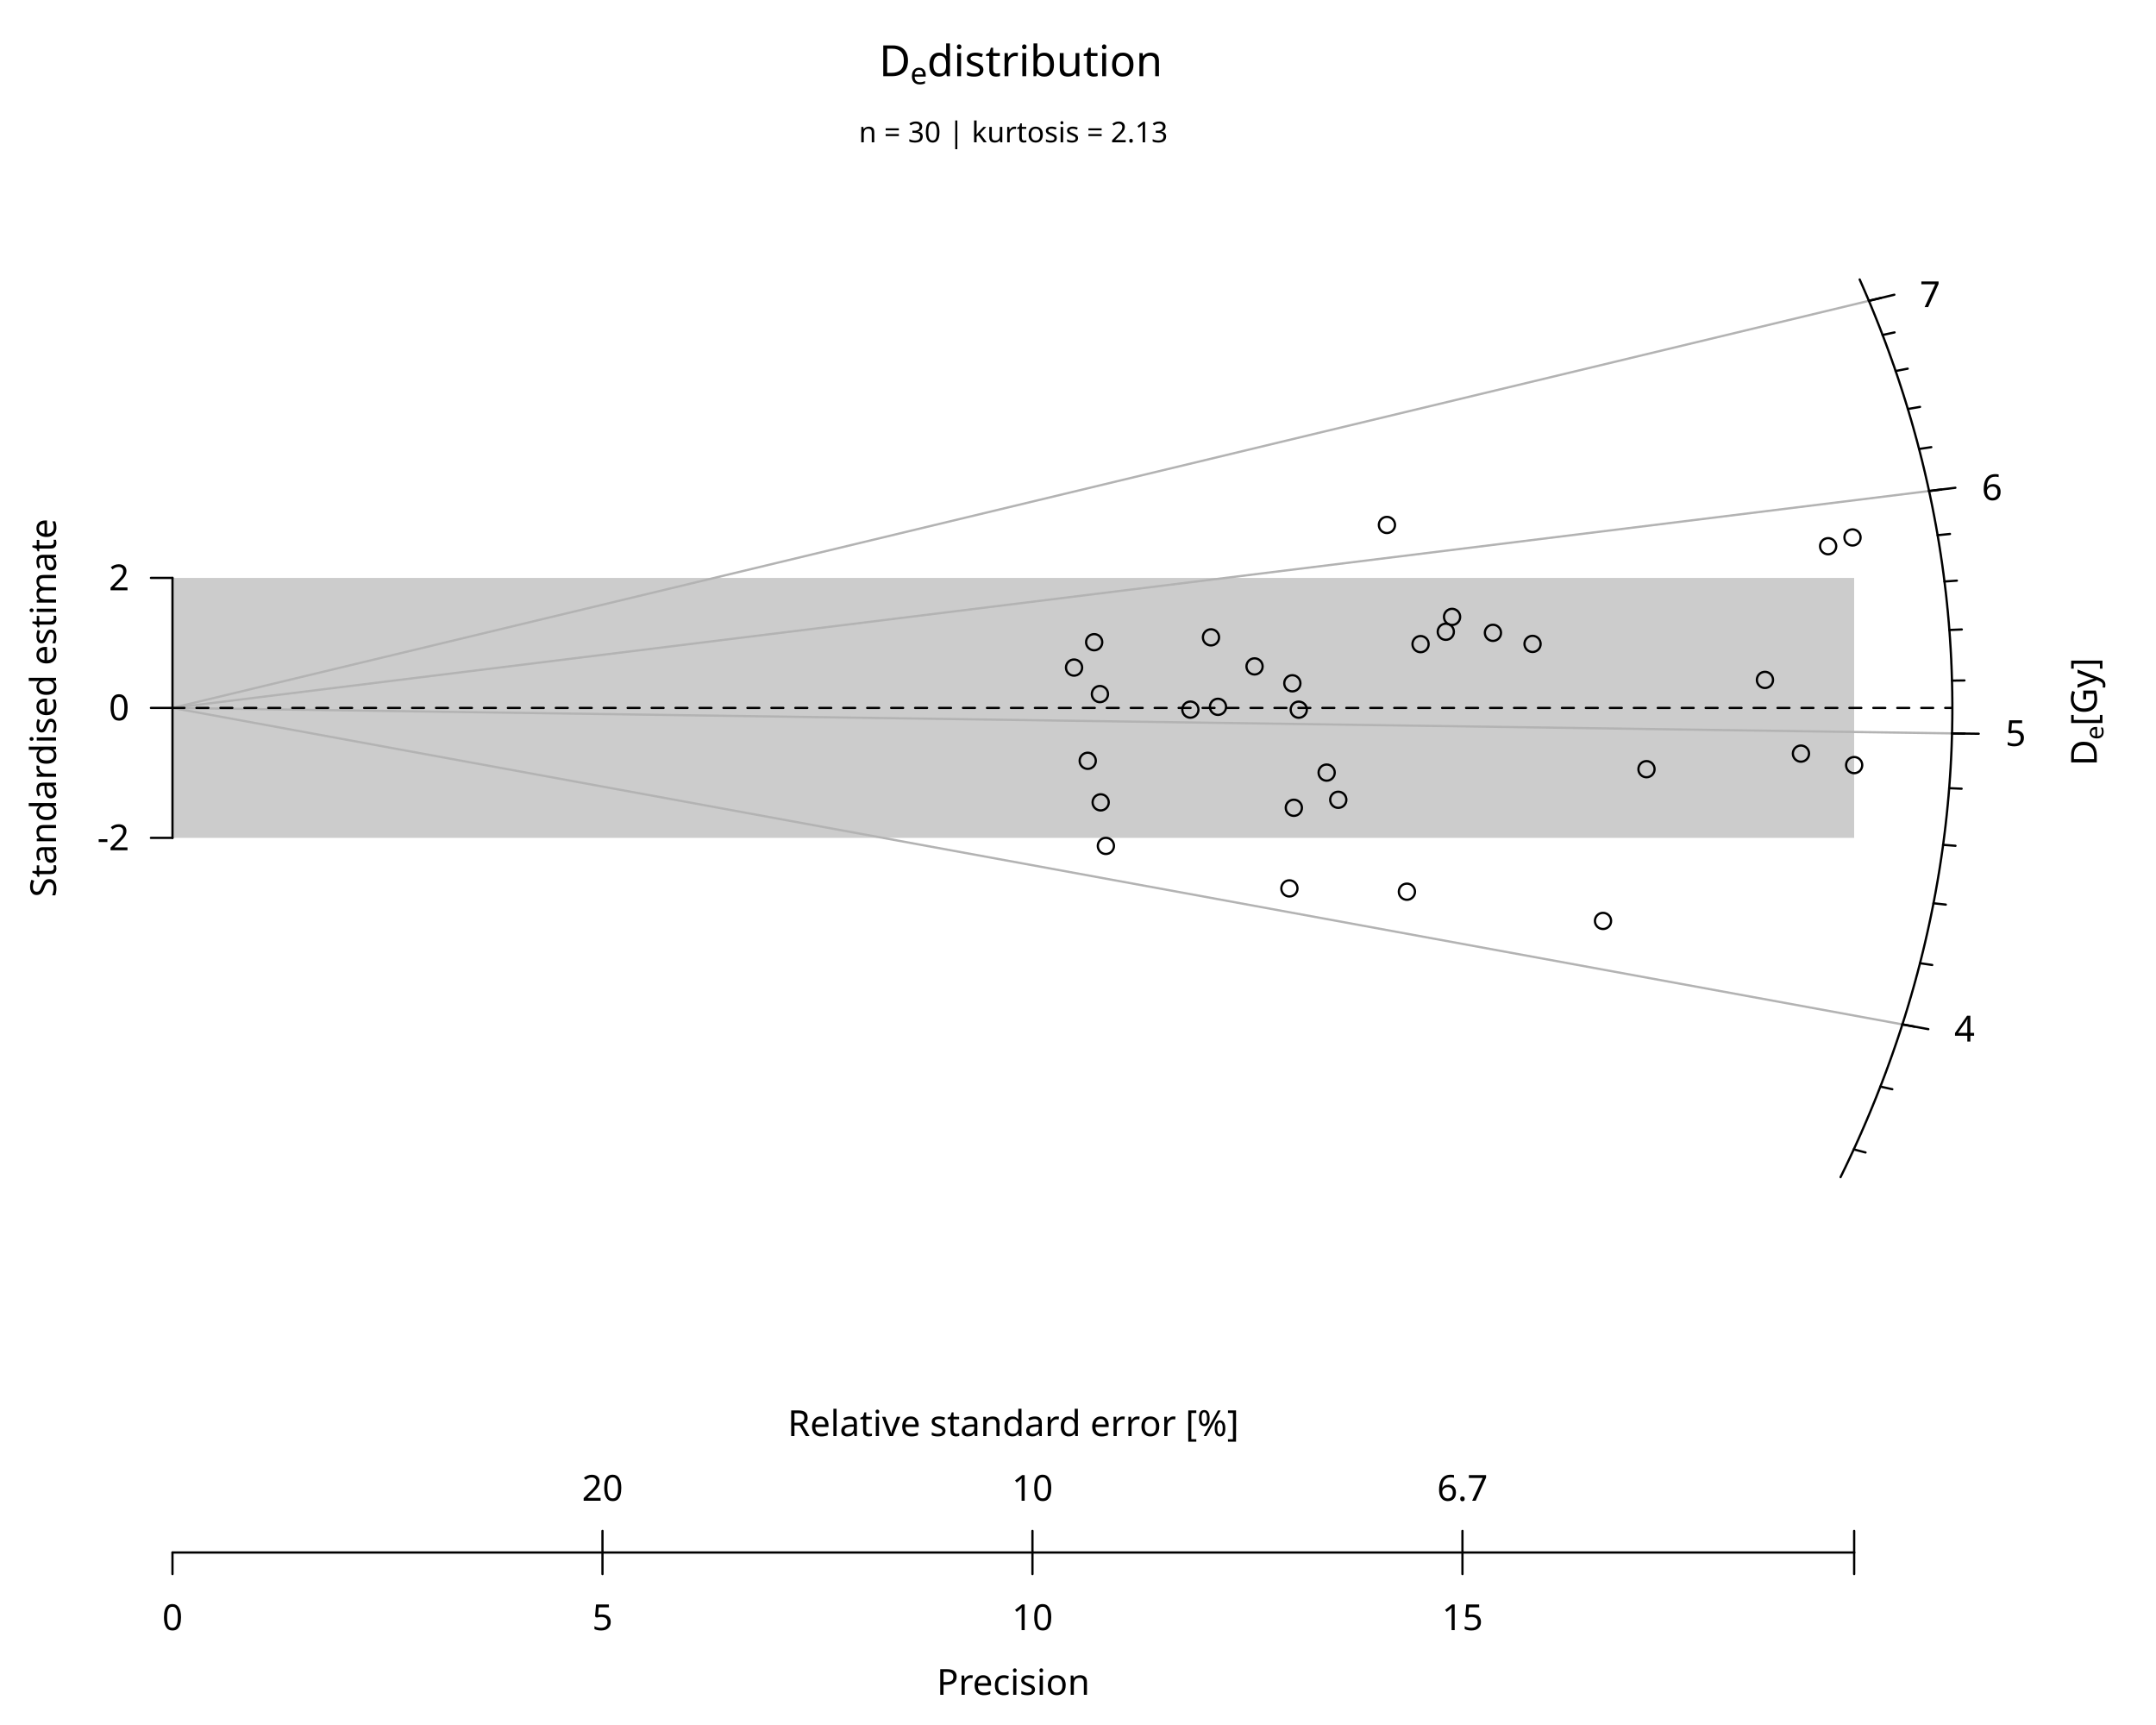
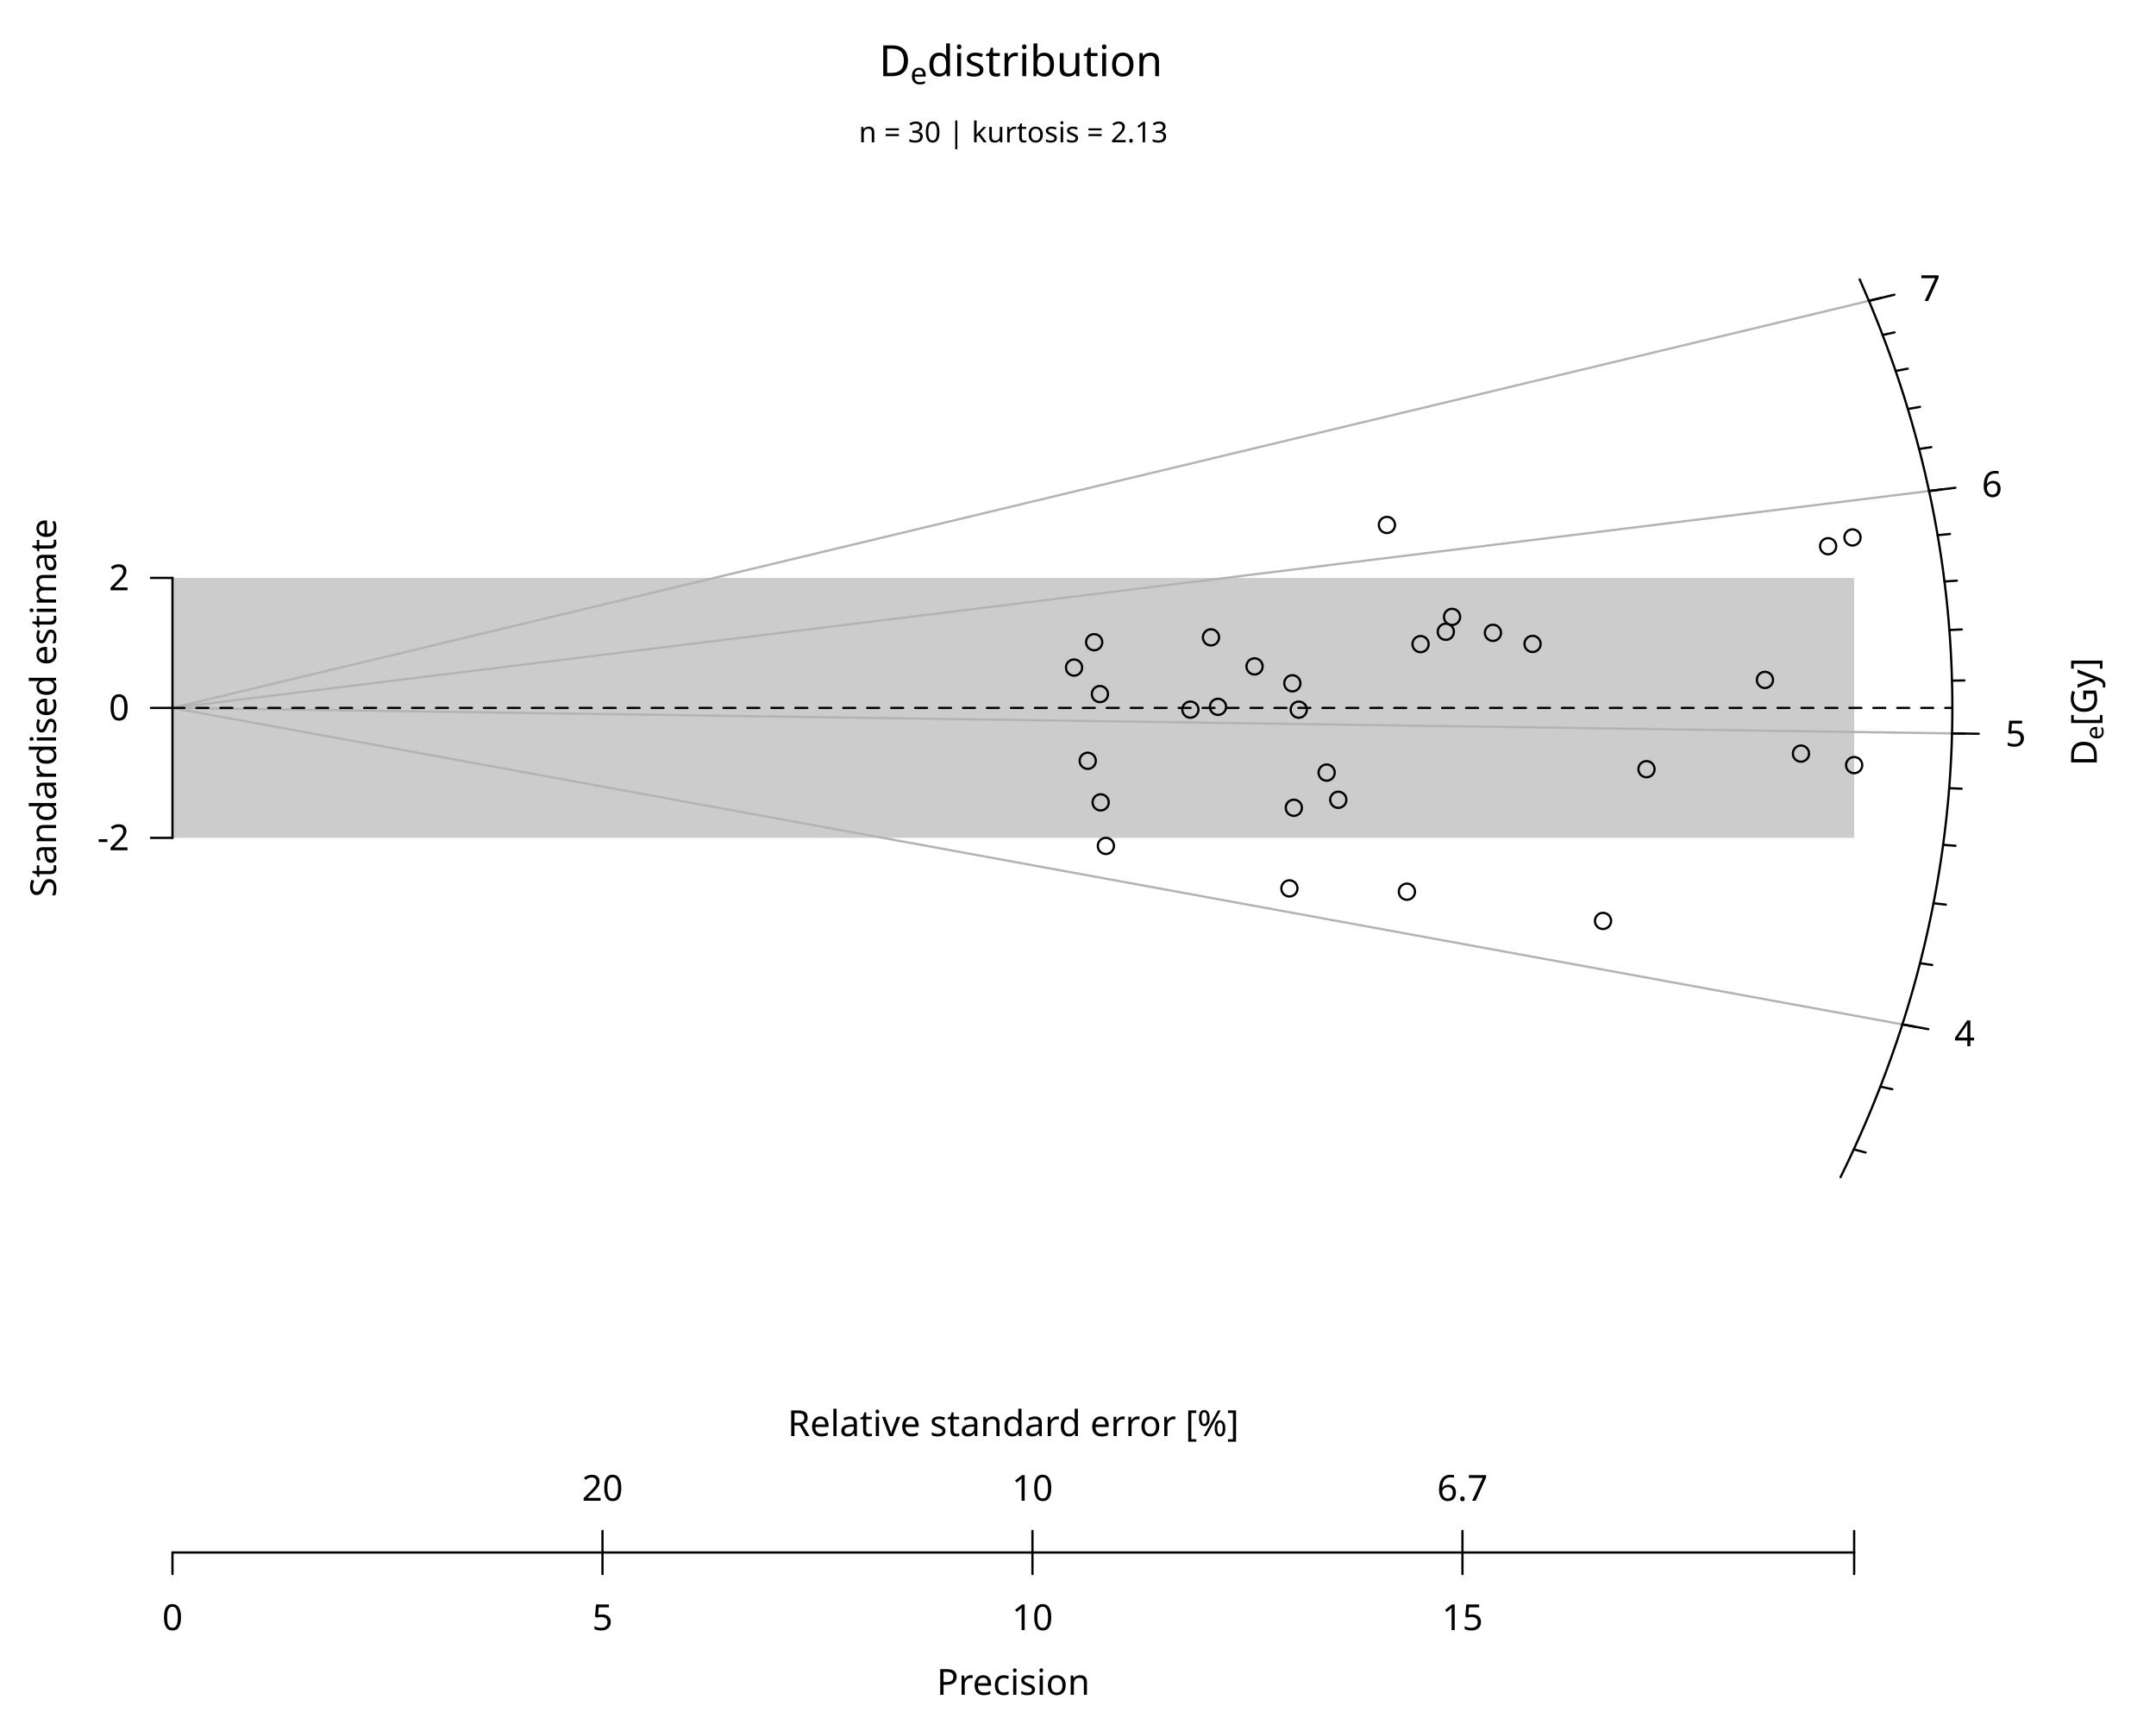
<svg xmlns="http://www.w3.org/2000/svg" class="svglite" data-engine-version="2.0" width="720.00pt" height="576.00pt" viewBox="0 0 720.00 576.00">
  <defs>
    <style type="text/css">
    .svglite line, .svglite polyline, .svglite polygon, .svglite path, .svglite rect, .svglite circle {
      fill: none;
      stroke: #000000;
      stroke-linecap: round;
      stroke-linejoin: round;
      stroke-miterlimit: 10.00;
    }
  </style>
  </defs>
  <rect width="100%" height="100%" style="stroke: none; fill: #FFFFFF;" />
  <defs>
    <clipPath id="cpMC4wMHw3MjAuMDB8MC4wMHw1NzYuMDA=">
      <rect x="0.00" y="0.00" width="720.00" height="576.00" />
    </clipPath>
  </defs>
  <g clip-path="url(#cpMC4wMHw3MjAuMDB8MC4wMHw1NzYuMDA=)">
    <text transform="translate(18.72,236.38) rotate(-90)" text-anchor="middle" style="font-size: 12.00px; font-family: sans;" textLength="119.42px" lengthAdjust="spacingAndGlyphs">Standardised estimate</text>
    <polygon points="57.60,279.78 57.60,192.97 619.20,192.97 619.20,279.78 " style="stroke-width: 0.75; stroke: none; fill: #CCCCCC;" />
    <polyline points="57.60,236.38 635.30,342.06 " style="stroke-width: 0.75; stroke: #B3B3B3;" />
    <polyline points="57.60,236.38 651.89,244.89 " style="stroke-width: 0.75; stroke: #B3B3B3;" />
    <polyline points="57.60,236.38 644.21,163.96 " style="stroke-width: 0.75; stroke: #B3B3B3;" />
    <polyline points="57.60,236.38 624.12,100.45 " style="stroke-width: 0.75; stroke: #B3B3B3;" />
    <polyline points="57.60,236.38 651.99,236.38 " style="stroke-width: 0.75; stroke-dasharray: 4.00,4.00;" />
    <polygon points="614.66,393.06 614.91,392.53 615.17,392.01 615.43,391.48 615.68,390.95 615.94,390.42 616.20,389.90 616.45,389.37 616.70,388.84 616.96,388.30 617.21,387.77 617.46,387.24 617.71,386.71 617.96,386.17 618.21,385.64 618.46,385.10 618.71,384.57 618.96,384.03 619.20,383.49 619.45,382.96 619.70,382.42 619.94,381.88 620.18,381.34 620.43,380.80 620.67,380.26 620.91,379.71 621.15,379.17 621.40,378.63 621.64,378.08 621.87,377.54 622.11,376.99 622.35,376.44 622.59,375.90 622.82,375.35 623.06,374.80 623.30,374.25 623.53,373.70 623.76,373.15 624.00,372.60 624.23,372.05 624.46,371.50 624.69,370.94 624.92,370.39 625.15,369.83 625.38,369.28 625.60,368.72 625.83,368.17 626.06,367.61 626.28,367.05 626.51,366.49 626.73,365.93 626.95,365.37 627.17,364.81 627.39,364.25 627.61,363.69 627.83,363.13 628.05,362.56 628.27,362.00 628.49,361.44 628.70,360.87 628.92,360.30 629.13,359.74 629.35,359.17 629.56,358.60 629.77,358.04 629.98,357.47 630.19,356.90 630.40,356.33 630.61,355.76 630.82,355.18 631.03,354.61 631.23,354.04 631.44,353.47 631.64,352.89 631.85,352.32 632.05,351.74 632.25,351.17 632.45,350.59 632.65,350.01 632.85,349.44 633.05,348.86 633.25,348.28 633.45,347.70 633.64,347.12 633.84,346.54 634.03,345.96 634.22,345.38 634.42,344.79 634.61,344.21 634.80,343.63 634.99,343.04 635.18,342.46 635.36,341.87 635.55,341.29 635.74,340.70 635.92,340.12 636.11,339.53 636.29,338.94 636.47,338.35 636.65,337.76 636.83,337.17 637.01,336.58 637.19,335.99 637.37,335.40 637.54,334.81 637.72,334.22 637.89,333.62 638.07,333.03 638.24,332.44 638.41,331.84 638.58,331.25 638.75,330.65 638.92,330.05 639.09,329.46 639.26,328.86 639.42,328.26 639.59,327.66 639.75,327.07 639.91,326.47 640.07,325.87 640.24,325.27 640.40,324.67 640.55,324.07 640.71,323.46 640.87,322.86 641.03,322.26 641.18,321.66 641.33,321.05 641.49,320.45 641.64,319.84 641.79,319.24 641.94,318.63 642.09,318.03 642.24,317.42 642.38,316.81 642.53,316.21 642.67,315.60 642.82,314.99 642.96,314.38 643.10,313.77 643.24,313.16 643.38,312.55 643.52,311.94 643.66,311.33 643.79,310.72 643.93,310.11 644.06,309.50 644.20,308.89 644.33,308.27 644.46,307.66 644.59,307.05 644.72,306.43 644.85,305.82 644.97,305.20 645.10,304.59 645.22,303.97 645.35,303.35 645.47,302.74 645.59,302.12 645.71,301.50 645.83,300.89 645.95,300.27 646.06,299.65 646.18,299.03 646.30,298.41 646.41,297.79 646.52,297.17 646.63,296.55 646.74,295.93 646.85,295.31 646.96,294.69 647.07,294.07 647.17,293.45 647.28,292.82 647.38,292.20 647.49,291.58 647.59,290.95 647.69,290.33 647.79,289.71 647.89,289.08 647.98,288.46 648.08,287.83 648.17,287.21 648.27,286.58 648.36,285.96 648.45,285.33 648.54,284.71 648.63,284.08 648.72,283.45 648.81,282.82 648.89,282.20 648.98,281.57 649.06,280.94 649.14,280.31 649.22,279.69 649.30,279.06 649.38,278.43 649.46,277.80 649.54,277.17 649.61,276.54 649.69,275.91 649.76,275.28 649.83,274.65 649.90,274.02 649.97,273.39 650.04,272.76 650.11,272.12 650.17,271.49 650.24,270.86 650.30,270.23 650.36,269.60 650.43,268.96 650.49,268.33 650.54,267.70 650.60,267.07 650.66,266.43 650.72,265.80 650.77,265.17 650.82,264.53 650.87,263.90 650.93,263.27 650.98,262.63 651.02,262.00 651.07,261.36 651.12,260.73 651.16,260.09 651.21,259.46 651.25,258.82 651.29,258.19 651.33,257.55 651.37,256.92 651.41,256.28 651.44,255.65 651.48,255.01 651.51,254.37 651.55,253.74 651.58,253.10 651.61,252.47 651.64,251.83 651.67,251.19 651.70,250.56 651.72,249.92 651.75,249.28 651.77,248.65 651.79,248.01 651.81,247.37 651.83,246.74 651.85,246.10 651.87,245.46 651.89,244.83 651.90,244.19 651.92,243.55 651.93,242.91 651.94,242.28 651.95,241.64 651.96,241.00 651.97,240.36 651.98,239.73 651.98,239.09 651.99,238.45 651.99,237.81 651.99,237.18 651.99,236.54 651.99,235.90 651.99,235.26 651.99,234.63 651.98,233.99 651.98,233.35 651.97,232.71 651.96,232.08 651.96,231.44 651.95,230.80 651.93,230.17 651.92,229.53 651.91,228.89 651.89,228.25 651.88,227.62 651.86,226.98 651.84,226.34 651.82,225.71 651.80,225.07 651.78,224.43 651.76,223.80 651.73,223.16 651.71,222.52 651.68,221.89 651.65,221.25 651.63,220.61 651.60,219.98 651.56,219.34 651.53,218.70 651.50,218.07 651.46,217.43 651.43,216.80 651.39,216.16 651.35,215.53 651.31,214.89 651.27,214.25 651.23,213.62 651.19,212.98 651.14,212.35 651.10,211.72 651.05,211.08 651.00,210.45 650.95,209.81 650.90,209.18 650.85,208.54 650.80,207.91 650.74,207.28 650.69,206.64 650.63,206.01 650.57,205.38 650.52,204.74 650.46,204.11 650.40,203.48 650.33,202.85 650.27,202.22 650.21,201.58 650.14,200.95 650.07,200.32 650.01,199.69 649.94,199.06 649.87,198.43 649.80,197.80 649.72,197.17 649.65,196.54 649.57,195.91 649.50,195.28 649.42,194.65 649.34,194.02 649.26,193.39 649.18,192.76 649.10,192.13 649.02,191.50 648.93,190.88 648.85,190.25 648.76,189.62 648.68,188.99 648.59,188.37 648.50,187.74 648.41,187.12 648.31,186.49 648.22,185.86 648.13,185.24 648.03,184.61 647.93,183.99 647.84,183.36 647.74,182.74 647.64,182.12 647.54,181.49 647.44,180.87 647.33,180.25 647.23,179.63 647.12,179.00 647.02,178.38 646.91,177.76 646.80,177.14 646.69,176.52 646.58,175.90 646.47,175.28 646.35,174.66 646.24,174.04 646.12,173.42 646.01,172.80 645.89,172.18 645.77,171.57 645.65,170.95 645.53,170.33 645.41,169.71 645.29,169.10 645.16,168.48 645.04,167.87 644.91,167.25 644.78,166.64 644.65,166.02 644.53,165.41 644.39,164.79 644.26,164.18 644.13,163.57 644.00,162.96 643.86,162.34 643.73,161.73 643.59,161.12 643.45,160.51 643.31,159.90 643.17,159.29 643.03,158.68 642.89,158.07 642.75,157.46 642.60,156.86 642.46,156.25 642.31,155.64 642.16,155.04 642.02,154.43 641.87,153.82 641.72,153.22 641.56,152.61 641.41,152.01 641.26,151.41 641.10,150.80 640.95,150.20 640.79,149.60 640.63,149.00 640.48,148.39 640.32,147.79 640.16,147.19 640.00,146.59 639.83,145.99 639.67,145.39 639.51,144.80 639.34,144.20 639.17,143.60 639.01,143.00 638.84,142.41 638.67,141.81 638.50,141.22 638.33,140.62 638.16,140.03 637.98,139.43 637.81,138.84 637.63,138.25 637.46,137.66 637.28,137.06 637.10,136.47 636.92,135.88 636.74,135.29 636.56,134.70 636.38,134.11 636.20,133.53 636.01,132.94 635.83,132.35 635.65,131.76 635.46,131.18 635.27,130.59 635.08,130.01 634.89,129.42 634.70,128.84 634.51,128.26 634.32,127.67 634.13,127.09 633.94,126.51 633.74,125.93 633.55,125.35 633.35,124.77 633.15,124.19 632.95,123.61 632.76,123.03 632.56,122.46 632.36,121.88 632.15,121.31 631.95,120.73 631.75,120.15 631.54,119.58 631.34,119.01 631.13,118.43 630.93,117.86 630.72,117.29 630.51,116.72 630.30,116.15 630.09,115.58 629.88,115.01 629.67,114.44 629.46,113.87 629.24,113.30 629.03,112.74 628.81,112.17 628.60,111.61 628.38,111.04 628.16,110.48 627.95,109.91 627.73,109.35 627.51,108.79 627.29,108.23 627.06,107.67 626.84,107.11 626.62,106.55 626.39,105.99 626.17,105.43 625.94,104.87 625.72,104.31 625.49,103.76 625.26,103.20 625.04,102.65 624.81,102.09 624.58,101.54 624.35,100.99 624.11,100.43 623.88,99.88 623.65,99.33 623.41,98.78 623.18,98.23 622.94,97.68 622.71,97.14 622.47,96.59 622.23,96.04 622.00,95.50 621.76,94.95 621.52,94.41 621.28,93.86 621.04,93.32 1180.80,93.32 1180.80,393.06 " style="stroke-width: 0.75; stroke: none; fill: #FFFFFF;" />
    <text x="293.58" y="25.44" style="font-size: 14.40px; font-family: sans;" textLength="10.40px" lengthAdjust="spacingAndGlyphs">D</text>
    <text x="303.98" y="28.10" style="font-size: 10.08px; font-family: sans;" textLength="5.61px" lengthAdjust="spacingAndGlyphs">e</text>
    <text x="309.59" y="25.44" style="font-size: 14.40px; font-family: sans;" textLength="73.64px" lengthAdjust="spacingAndGlyphs"> distribution</text>
    <line x1="57.60" y1="518.40" x2="488.39" y2="518.40" style="stroke-width: 0.75;" />
    <line x1="57.60" y1="518.40" x2="57.60" y2="525.60" style="stroke-width: 0.75;" />
    <line x1="201.20" y1="518.40" x2="201.20" y2="525.60" style="stroke-width: 0.75;" />
    <line x1="344.79" y1="518.40" x2="344.79" y2="525.60" style="stroke-width: 0.75;" />
    <line x1="488.39" y1="518.40" x2="488.39" y2="525.60" style="stroke-width: 0.75;" />
    <text x="57.60" y="544.32" text-anchor="middle" style="font-size: 12.00px; font-family: sans;" textLength="6.67px" lengthAdjust="spacingAndGlyphs">0</text>
    <text x="201.20" y="544.32" text-anchor="middle" style="font-size: 12.00px; font-family: sans;" textLength="6.67px" lengthAdjust="spacingAndGlyphs">5</text>
    <text x="344.79" y="544.32" text-anchor="middle" style="font-size: 12.00px; font-family: sans;" textLength="13.35px" lengthAdjust="spacingAndGlyphs">10</text>
    <text x="488.39" y="544.32" text-anchor="middle" style="font-size: 12.00px; font-family: sans;" textLength="13.35px" lengthAdjust="spacingAndGlyphs">15</text>
    <polyline points="488.39,518.40 619.20,518.40 " style="stroke-width: 0.75;" />
    <line x1="619.20" y1="518.40" x2="619.20" y2="511.20" style="stroke-width: 0.75;" />
    <line x1="619.20" y1="518.40" x2="619.20" y2="525.60" style="stroke-width: 0.75;" />
    <text x="338.40" y="479.52" text-anchor="middle" style="font-size: 12.00px; font-family: sans;" textLength="142.74px" lengthAdjust="spacingAndGlyphs">Relative standard error [%]</text>
    <text x="338.40" y="565.92" text-anchor="middle" style="font-size: 12.00px; font-family: sans;" textLength="49.36px" lengthAdjust="spacingAndGlyphs">Precision</text>
    <line x1="201.20" y1="518.40" x2="201.20" y2="511.20" style="stroke-width: 0.75;" />
    <line x1="344.79" y1="518.40" x2="344.79" y2="511.20" style="stroke-width: 0.75;" />
    <line x1="488.39" y1="518.40" x2="488.39" y2="511.20" style="stroke-width: 0.75;" />
    <text x="201.20" y="501.12" text-anchor="middle" style="font-size: 12.00px; font-family: sans;" textLength="13.35px" lengthAdjust="spacingAndGlyphs">20</text>
    <text x="344.79" y="501.12" text-anchor="middle" style="font-size: 12.00px; font-family: sans;" textLength="13.35px" lengthAdjust="spacingAndGlyphs">10</text>
    <text x="488.39" y="501.12" text-anchor="middle" style="font-size: 12.00px; font-family: sans;" textLength="16.68px" lengthAdjust="spacingAndGlyphs">6.7</text>
    <polyline points="619.07,383.79 623.00,384.83 " style="stroke-width: 0.75;" />
    <polyline points="627.95,362.82 631.94,363.71 " style="stroke-width: 0.75;" />
    <polyline points="635.30,342.06 639.35,342.80 " style="stroke-width: 0.75;" />
    <polyline points="641.19,321.62 645.27,322.22 " style="stroke-width: 0.75;" />
    <polyline points="645.69,301.61 649.81,302.06 " style="stroke-width: 0.75;" />
    <polyline points="648.90,282.10 653.04,282.42 " style="stroke-width: 0.75;" />
    <polyline points="650.93,263.18 655.09,263.36 " style="stroke-width: 0.75;" />
    <polyline points="651.89,244.89 656.05,244.95 " style="stroke-width: 0.75;" />
    <polyline points="651.87,227.27 656.03,227.21 " style="stroke-width: 0.75;" />
    <polyline points="650.99,210.36 655.15,210.18 " style="stroke-width: 0.75;" />
    <polyline points="649.36,194.17 653.50,193.88 " style="stroke-width: 0.75;" />
    <polyline points="647.07,178.71 651.20,178.30 " style="stroke-width: 0.75;" />
    <polyline points="644.21,163.96 648.32,163.45 " style="stroke-width: 0.75;" />
    <polyline points="640.88,149.92 644.96,149.31 " style="stroke-width: 0.75;" />
    <polyline points="637.13,136.57 641.19,135.87 " style="stroke-width: 0.75;" />
    <polyline points="633.05,123.89 637.08,123.10 " style="stroke-width: 0.75;" />
    <polyline points="628.69,111.86 632.69,110.99 " style="stroke-width: 0.75;" />
    <polyline points="624.12,100.45 628.08,99.50 " style="stroke-width: 0.75;" />
    <polyline points="635.30,342.06 643.97,343.65 " style="stroke-width: 0.75;" />
    <polyline points="651.89,244.89 660.80,245.01 " style="stroke-width: 0.75;" />
    <polyline points="644.21,163.96 653.01,162.87 " style="stroke-width: 0.75;" />
    <polyline points="624.12,100.45 632.62,98.41 " style="stroke-width: 0.75;" />
    <polyline points="614.66,393.06 614.91,392.53 615.17,392.01 615.43,391.48 615.68,390.95 615.94,390.42 616.20,389.90 616.45,389.37 616.70,388.84 616.96,388.30 617.21,387.77 617.46,387.24 617.71,386.71 617.96,386.17 618.21,385.64 618.46,385.10 618.71,384.57 618.96,384.03 619.20,383.49 619.45,382.96 619.70,382.42 619.94,381.88 620.18,381.34 620.43,380.80 620.67,380.26 620.91,379.71 621.15,379.17 621.40,378.63 621.64,378.08 621.87,377.54 622.11,376.99 622.35,376.44 622.59,375.90 622.82,375.35 623.06,374.80 623.30,374.25 623.53,373.70 623.76,373.15 624.00,372.60 624.23,372.05 624.46,371.50 624.69,370.94 624.92,370.39 625.15,369.83 625.38,369.28 625.60,368.72 625.83,368.17 626.06,367.61 626.28,367.05 626.51,366.49 626.73,365.93 626.95,365.37 627.17,364.81 627.39,364.25 627.61,363.69 627.83,363.13 628.05,362.56 628.27,362.00 628.49,361.44 628.70,360.87 628.92,360.30 629.13,359.74 629.35,359.17 629.56,358.60 629.77,358.04 629.98,357.47 630.19,356.90 630.40,356.33 630.61,355.76 630.82,355.18 631.03,354.61 631.23,354.04 631.44,353.47 631.64,352.89 631.85,352.32 632.05,351.74 632.25,351.17 632.45,350.59 632.65,350.01 632.85,349.44 633.05,348.86 633.25,348.28 633.45,347.70 633.64,347.12 633.84,346.54 634.03,345.96 634.22,345.38 634.42,344.79 634.61,344.21 634.80,343.63 634.99,343.04 635.18,342.46 635.36,341.87 635.55,341.29 635.74,340.70 635.92,340.12 636.11,339.53 636.29,338.94 636.47,338.35 636.65,337.76 636.83,337.17 637.01,336.58 637.19,335.99 637.37,335.40 637.54,334.81 637.72,334.22 637.89,333.62 638.07,333.03 638.24,332.44 638.41,331.84 638.58,331.25 638.75,330.65 638.92,330.05 639.09,329.46 639.26,328.86 639.42,328.26 639.59,327.66 639.75,327.07 639.91,326.47 640.07,325.87 640.24,325.27 640.40,324.67 640.55,324.07 640.71,323.46 640.87,322.86 641.03,322.26 641.18,321.66 641.33,321.05 641.49,320.45 641.64,319.84 641.79,319.24 641.94,318.63 642.09,318.03 642.24,317.42 642.38,316.81 642.53,316.21 642.67,315.60 642.82,314.99 642.96,314.38 643.10,313.77 643.24,313.16 643.38,312.55 643.52,311.94 643.66,311.33 643.79,310.72 643.93,310.11 644.06,309.50 644.20,308.89 644.33,308.27 644.46,307.66 644.59,307.05 644.72,306.43 644.85,305.82 644.97,305.20 645.10,304.59 645.22,303.97 645.35,303.35 645.47,302.74 645.59,302.12 645.71,301.50 645.83,300.89 645.95,300.27 646.06,299.65 646.18,299.03 646.30,298.41 646.41,297.79 646.52,297.17 646.63,296.55 646.74,295.93 646.85,295.31 646.96,294.69 647.07,294.07 647.17,293.45 647.28,292.82 647.38,292.20 647.49,291.58 647.59,290.95 647.69,290.33 647.79,289.71 647.89,289.08 647.98,288.46 648.08,287.83 648.17,287.21 648.27,286.58 648.36,285.96 648.45,285.33 648.54,284.71 648.63,284.08 648.72,283.45 648.81,282.82 648.89,282.20 648.98,281.57 649.06,280.94 649.14,280.31 649.22,279.69 649.30,279.06 649.38,278.43 649.46,277.80 649.54,277.17 649.61,276.54 649.69,275.91 649.76,275.28 649.83,274.65 649.90,274.02 649.97,273.39 650.04,272.76 650.11,272.12 650.17,271.49 650.24,270.86 650.30,270.23 650.36,269.60 650.43,268.96 650.49,268.33 650.54,267.70 650.60,267.07 650.66,266.43 650.72,265.80 650.77,265.17 650.82,264.53 650.87,263.90 650.93,263.27 650.98,262.63 651.02,262.00 651.07,261.36 651.12,260.73 651.16,260.09 651.21,259.46 651.25,258.82 651.29,258.19 651.33,257.55 651.37,256.92 651.41,256.28 651.44,255.65 651.48,255.01 651.51,254.37 651.55,253.74 651.58,253.10 651.61,252.47 651.64,251.83 651.67,251.19 651.70,250.56 651.72,249.92 651.75,249.28 651.77,248.65 651.79,248.01 651.81,247.37 651.83,246.74 651.85,246.10 651.87,245.46 651.89,244.83 651.90,244.19 651.92,243.55 651.93,242.91 651.94,242.28 651.95,241.64 651.96,241.00 651.97,240.36 651.98,239.73 651.98,239.09 651.99,238.45 651.99,237.81 651.99,237.18 651.99,236.54 651.99,235.90 651.99,235.26 651.99,234.63 651.98,233.99 651.98,233.35 651.97,232.71 651.96,232.08 651.96,231.44 651.95,230.80 651.93,230.17 651.92,229.53 651.91,228.89 651.89,228.25 651.88,227.62 651.86,226.98 651.84,226.34 651.82,225.71 651.80,225.07 651.78,224.43 651.76,223.80 651.73,223.16 651.71,222.52 651.68,221.89 651.65,221.25 651.63,220.61 651.60,219.98 651.56,219.34 651.53,218.70 651.50,218.07 651.46,217.43 651.43,216.80 651.39,216.16 651.35,215.53 651.31,214.89 651.27,214.25 651.23,213.62 651.19,212.98 651.14,212.35 651.10,211.72 651.05,211.08 651.00,210.45 650.95,209.81 650.90,209.18 650.85,208.54 650.80,207.91 650.74,207.28 650.69,206.64 650.63,206.01 650.57,205.38 650.52,204.74 650.46,204.11 650.40,203.48 650.33,202.85 650.27,202.22 650.21,201.58 650.14,200.95 650.07,200.32 650.01,199.69 649.94,199.06 649.87,198.43 649.80,197.80 649.72,197.17 649.65,196.54 649.57,195.91 649.50,195.28 649.42,194.65 649.34,194.02 649.26,193.39 649.18,192.76 649.10,192.13 649.02,191.50 648.93,190.88 648.85,190.25 648.76,189.62 648.68,188.99 648.59,188.37 648.50,187.74 648.41,187.12 648.31,186.49 648.22,185.86 648.13,185.24 648.03,184.61 647.93,183.99 647.84,183.36 647.74,182.74 647.64,182.12 647.54,181.49 647.44,180.87 647.33,180.25 647.23,179.63 647.12,179.00 647.02,178.38 646.91,177.76 646.80,177.14 646.69,176.52 646.58,175.90 646.47,175.28 646.35,174.66 646.24,174.04 646.12,173.42 646.01,172.80 645.89,172.18 645.77,171.57 645.65,170.95 645.53,170.33 645.41,169.71 645.29,169.10 645.16,168.48 645.04,167.87 644.91,167.25 644.78,166.64 644.65,166.02 644.53,165.41 644.39,164.79 644.26,164.18 644.13,163.57 644.00,162.96 643.86,162.34 643.73,161.73 643.59,161.12 643.45,160.51 643.31,159.90 643.17,159.29 643.03,158.68 642.89,158.07 642.75,157.46 642.60,156.86 642.46,156.25 642.31,155.64 642.16,155.04 642.02,154.43 641.87,153.82 641.72,153.22 641.56,152.61 641.41,152.01 641.26,151.41 641.10,150.80 640.95,150.20 640.79,149.60 640.63,149.00 640.48,148.39 640.32,147.79 640.16,147.19 640.00,146.59 639.83,145.99 639.67,145.39 639.51,144.80 639.34,144.20 639.17,143.60 639.01,143.00 638.84,142.41 638.67,141.81 638.50,141.22 638.33,140.62 638.16,140.03 637.98,139.43 637.81,138.84 637.63,138.25 637.46,137.66 637.28,137.06 637.10,136.47 636.92,135.88 636.74,135.29 636.56,134.70 636.38,134.11 636.20,133.53 636.01,132.94 635.83,132.35 635.65,131.76 635.46,131.18 635.27,130.59 635.08,130.01 634.89,129.42 634.70,128.84 634.51,128.26 634.32,127.67 634.13,127.09 633.94,126.51 633.74,125.93 633.55,125.35 633.35,124.77 633.15,124.19 632.95,123.61 632.76,123.03 632.56,122.46 632.36,121.88 632.15,121.31 631.95,120.73 631.75,120.15 631.54,119.58 631.34,119.01 631.13,118.43 630.93,117.86 630.72,117.29 630.51,116.72 630.30,116.15 630.09,115.58 629.88,115.01 629.67,114.44 629.46,113.87 629.24,113.30 629.03,112.74 628.81,112.17 628.60,111.61 628.38,111.04 628.16,110.48 627.95,109.91 627.73,109.35 627.51,108.79 627.29,108.23 627.06,107.67 626.84,107.11 626.62,106.55 626.39,105.99 626.17,105.43 625.94,104.87 625.72,104.31 625.49,103.76 625.26,103.20 625.04,102.65 624.81,102.09 624.58,101.54 624.35,100.99 624.11,100.43 623.88,99.88 623.65,99.33 623.41,98.78 623.18,98.23 622.94,97.68 622.71,97.14 622.47,96.59 622.23,96.04 622.00,95.50 621.76,94.95 621.52,94.41 621.28,93.86 621.04,93.32 " style="stroke-width: 0.75;" />
-     <text x="652.63" y="347.78" style="font-size: 12.00px; font-family: sans;" textLength="6.67px" lengthAdjust="spacingAndGlyphs">4</text>
-     <text x="669.71" y="249.09" style="font-size: 12.00px; font-family: sans;" textLength="6.67px" lengthAdjust="spacingAndGlyphs">5</text>
-     <text x="661.81" y="167.00" style="font-size: 12.00px; font-family: sans;" textLength="6.67px" lengthAdjust="spacingAndGlyphs">6</text>
-     <text x="641.11" y="102.54" style="font-size: 12.00px; font-family: sans;" textLength="6.67px" lengthAdjust="spacingAndGlyphs">7</text>
+     <text x="652.63" y="349.36" style="font-size: 12.00px; font-family: sans;" textLength="6.67px" lengthAdjust="spacingAndGlyphs">4</text>
+     <text x="669.71" y="249.21" style="font-size: 12.00px; font-family: sans;" textLength="6.67px" lengthAdjust="spacingAndGlyphs">5</text>
+     <text x="661.81" y="165.92" style="font-size: 12.00px; font-family: sans;" textLength="6.67px" lengthAdjust="spacingAndGlyphs">6</text>
+     <text x="641.11" y="100.50" style="font-size: 12.00px; font-family: sans;" textLength="6.67px" lengthAdjust="spacingAndGlyphs">7</text>
    <text transform="translate(700.23,255.72) rotate(-90)" style="font-size: 12.00px; font-family: sans;" textLength="8.67px" lengthAdjust="spacingAndGlyphs">D</text>
    <text transform="translate(702.45,247.05) rotate(-90)" style="font-size: 8.40px; font-family: sans;" textLength="4.67px" lengthAdjust="spacingAndGlyphs">e</text>
    <text transform="translate(700.23,242.38) rotate(-90)" style="font-size: 12.00px; font-family: sans;" textLength="25.34px" lengthAdjust="spacingAndGlyphs"> [Gy]</text>
    <circle cx="365.40" cy="214.44" r="2.70" style="stroke-width: 0.75;" />
    <circle cx="482.83" cy="210.95" r="2.70" style="stroke-width: 0.75;" />
    <circle cx="397.53" cy="236.95" r="2.70" style="stroke-width: 0.75;" />
    <circle cx="469.84" cy="297.75" r="2.70" style="stroke-width: 0.75;" />
    <circle cx="463.17" cy="175.29" r="2.70" style="stroke-width: 0.75;" />
    <circle cx="618.65" cy="179.46" r="2.70" style="stroke-width: 0.75;" />
    <circle cx="443.04" cy="257.98" r="2.70" style="stroke-width: 0.75;" />
    <circle cx="589.41" cy="227.03" r="2.70" style="stroke-width: 0.75;" />
    <circle cx="367.57" cy="267.92" r="2.70" style="stroke-width: 0.75;" />
    <circle cx="484.92" cy="205.99" r="2.70" style="stroke-width: 0.75;" />
    <circle cx="498.57" cy="211.31" r="2.70" style="stroke-width: 0.75;" />
    <circle cx="430.60" cy="296.65" r="2.70" style="stroke-width: 0.75;" />
    <circle cx="418.96" cy="222.52" r="2.70" style="stroke-width: 0.75;" />
    <circle cx="406.75" cy="236.02" r="2.70" style="stroke-width: 0.75;" />
    <circle cx="535.33" cy="307.51" r="2.70" style="stroke-width: 0.75;" />
    <circle cx="474.40" cy="215.08" r="2.70" style="stroke-width: 0.75;" />
    <circle cx="404.41" cy="212.82" r="2.70" style="stroke-width: 0.75;" />
    <circle cx="358.68" cy="222.91" r="2.70" style="stroke-width: 0.75;" />
    <circle cx="446.92" cy="267.06" r="2.70" style="stroke-width: 0.75;" />
    <circle cx="549.85" cy="256.84" r="2.70" style="stroke-width: 0.75;" />
    <circle cx="363.25" cy="254.04" r="2.70" style="stroke-width: 0.75;" />
    <circle cx="601.43" cy="251.64" r="2.70" style="stroke-width: 0.75;" />
    <circle cx="369.31" cy="282.46" r="2.70" style="stroke-width: 0.75;" />
    <circle cx="433.72" cy="236.97" r="2.70" style="stroke-width: 0.75;" />
    <circle cx="432.08" cy="269.73" r="2.70" style="stroke-width: 0.75;" />
    <circle cx="619.20" cy="255.48" r="2.70" style="stroke-width: 0.75;" />
    <circle cx="431.58" cy="228.16" r="2.70" style="stroke-width: 0.75;" />
    <circle cx="511.80" cy="215.01" r="2.70" style="stroke-width: 0.75;" />
    <circle cx="610.51" cy="182.39" r="2.70" style="stroke-width: 0.75;" />
    <circle cx="367.32" cy="231.76" r="2.70" style="stroke-width: 0.75;" />
    <line x1="57.60" y1="279.78" x2="57.60" y2="192.97" style="stroke-width: 0.75;" />
    <line x1="57.60" y1="279.78" x2="50.40" y2="279.78" style="stroke-width: 0.75;" />
    <line x1="57.60" y1="236.38" x2="50.40" y2="236.38" style="stroke-width: 0.75;" />
    <line x1="57.60" y1="192.97" x2="50.40" y2="192.97" style="stroke-width: 0.75;" />
    <text x="43.20" y="283.91" text-anchor="end" style="font-size: 12.00px; font-family: sans;" textLength="10.67px" lengthAdjust="spacingAndGlyphs">-2</text>
    <text x="43.20" y="240.51" text-anchor="end" style="font-size: 12.00px; font-family: sans;" textLength="6.67px" lengthAdjust="spacingAndGlyphs">0</text>
    <text x="43.20" y="197.10" text-anchor="end" style="font-size: 12.00px; font-family: sans;" textLength="6.67px" lengthAdjust="spacingAndGlyphs">2</text>
    <text x="338.40" y="47.52" text-anchor="middle" style="font-size: 9.60px; font-family: sans;" textLength="97.51px" lengthAdjust="spacingAndGlyphs">n = 30 | kurtosis = 2.13</text>
  </g>
</svg>
